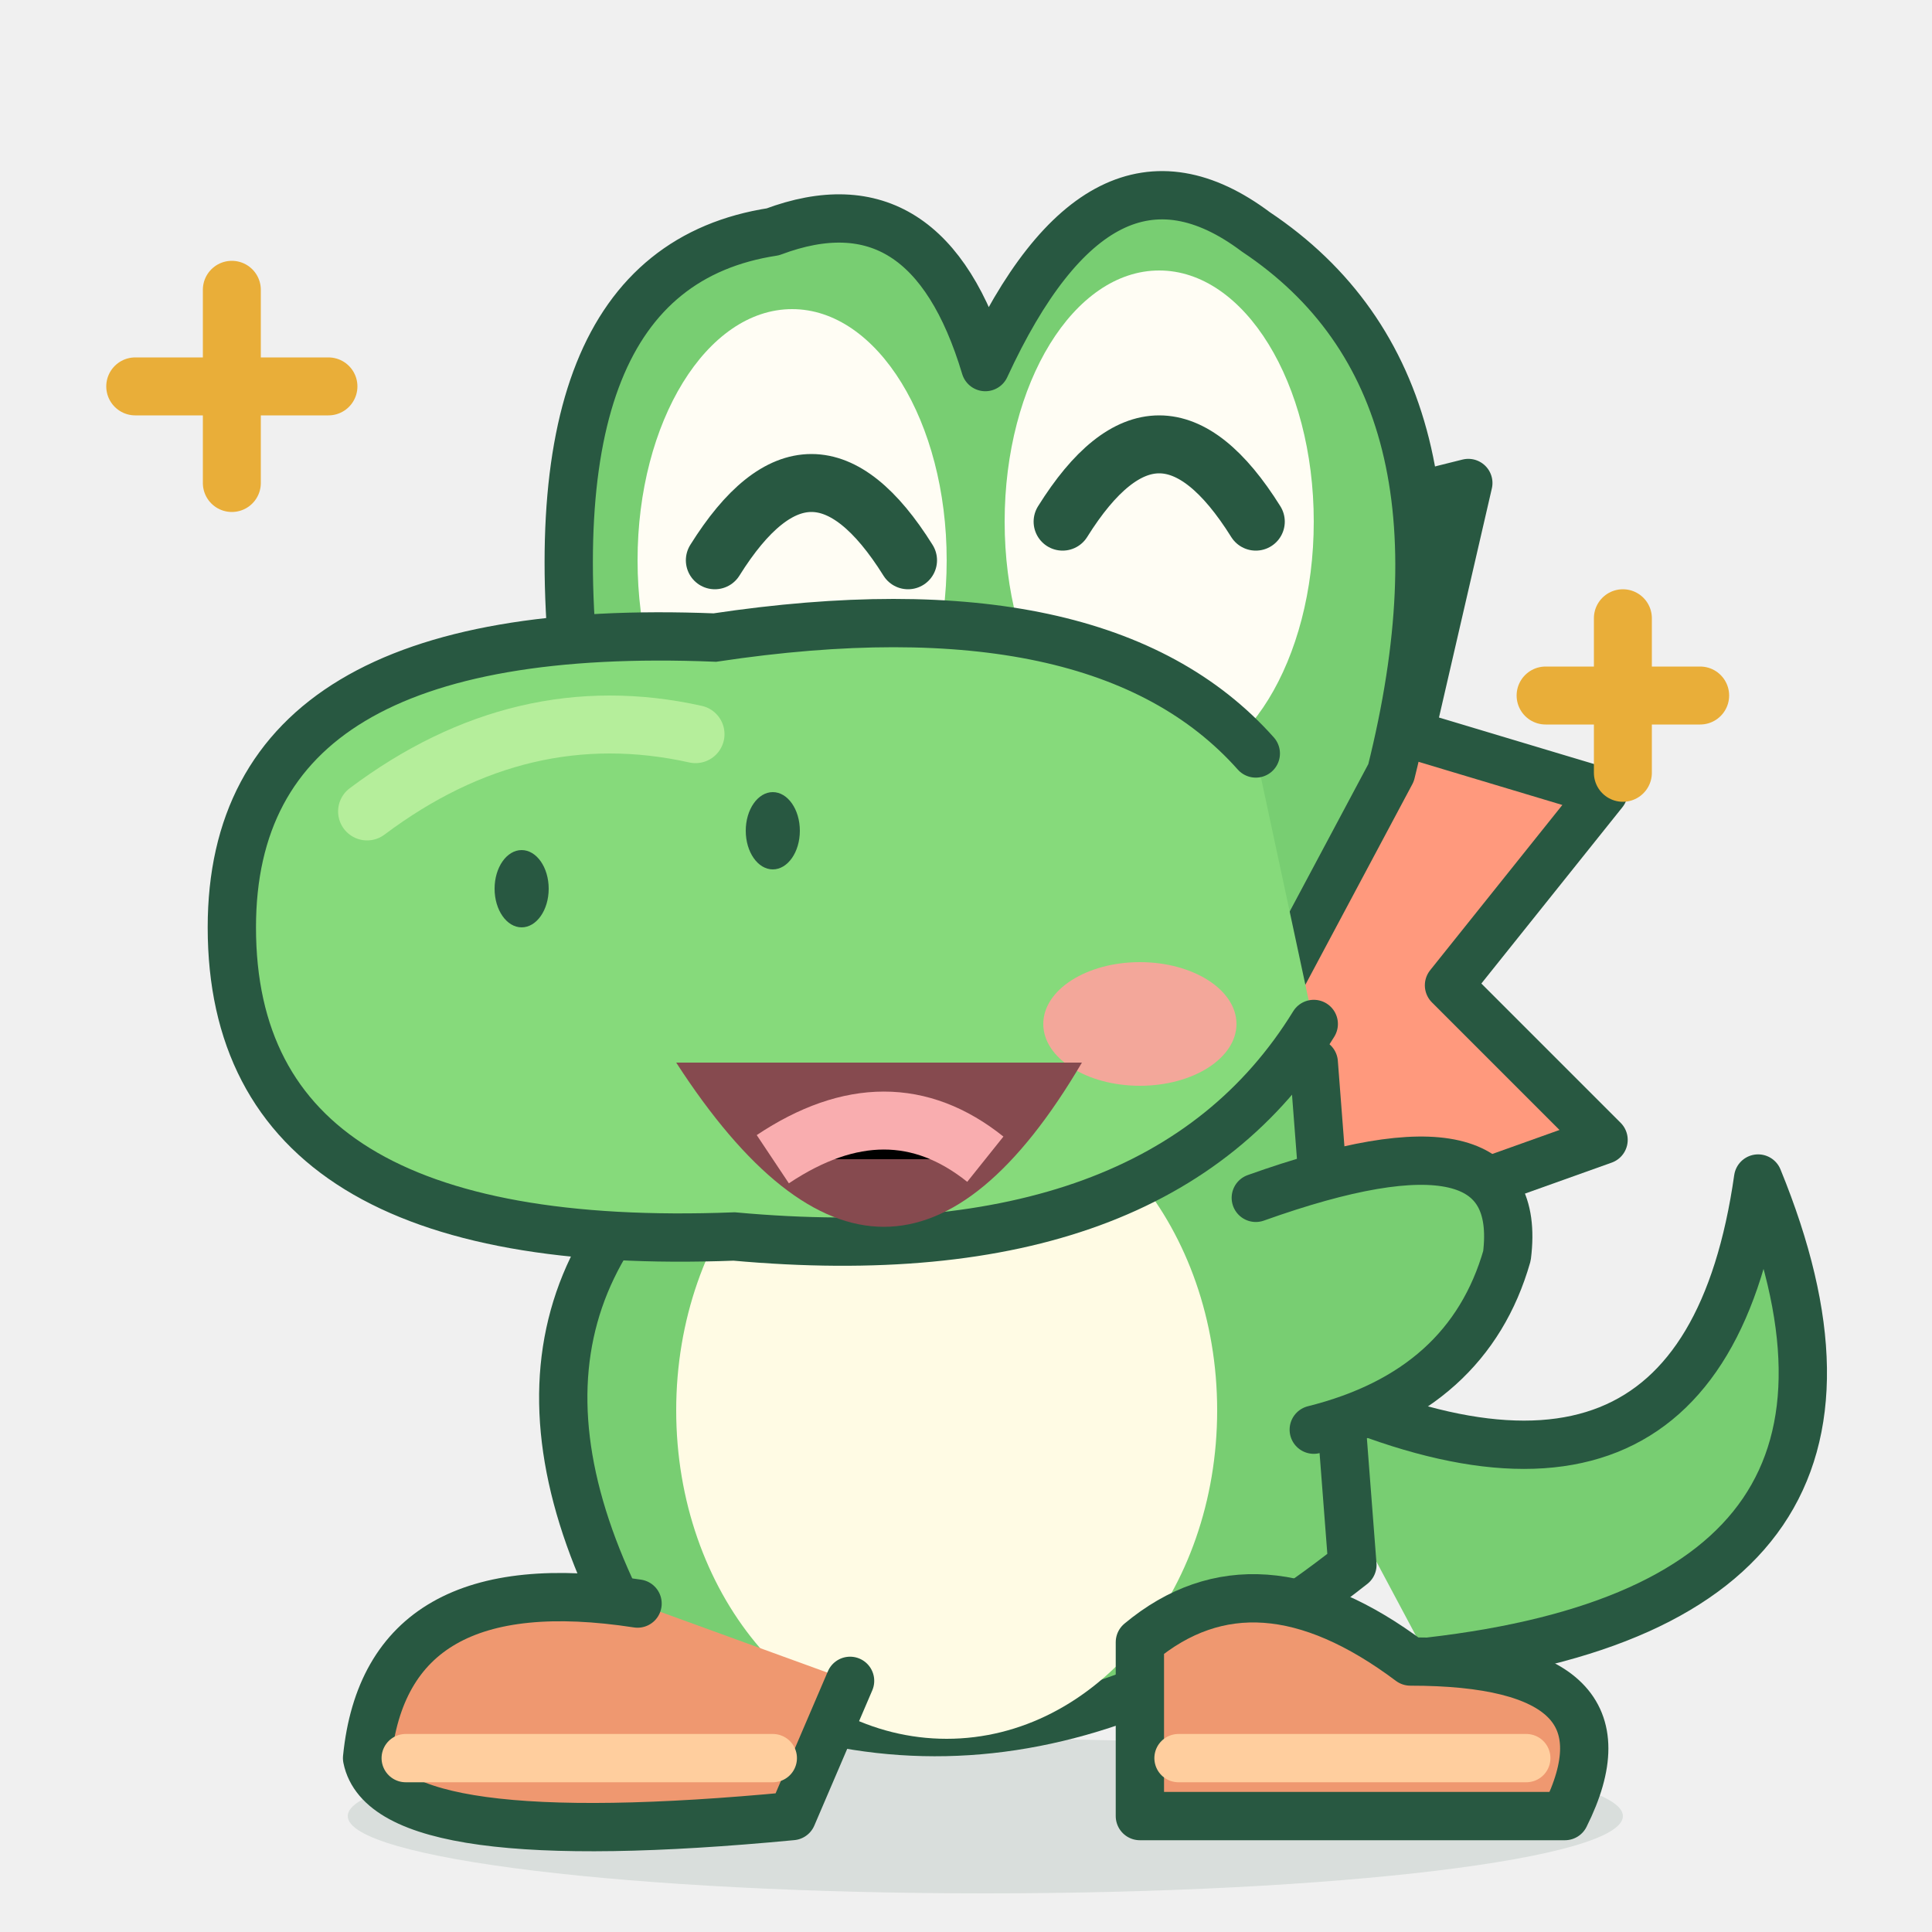
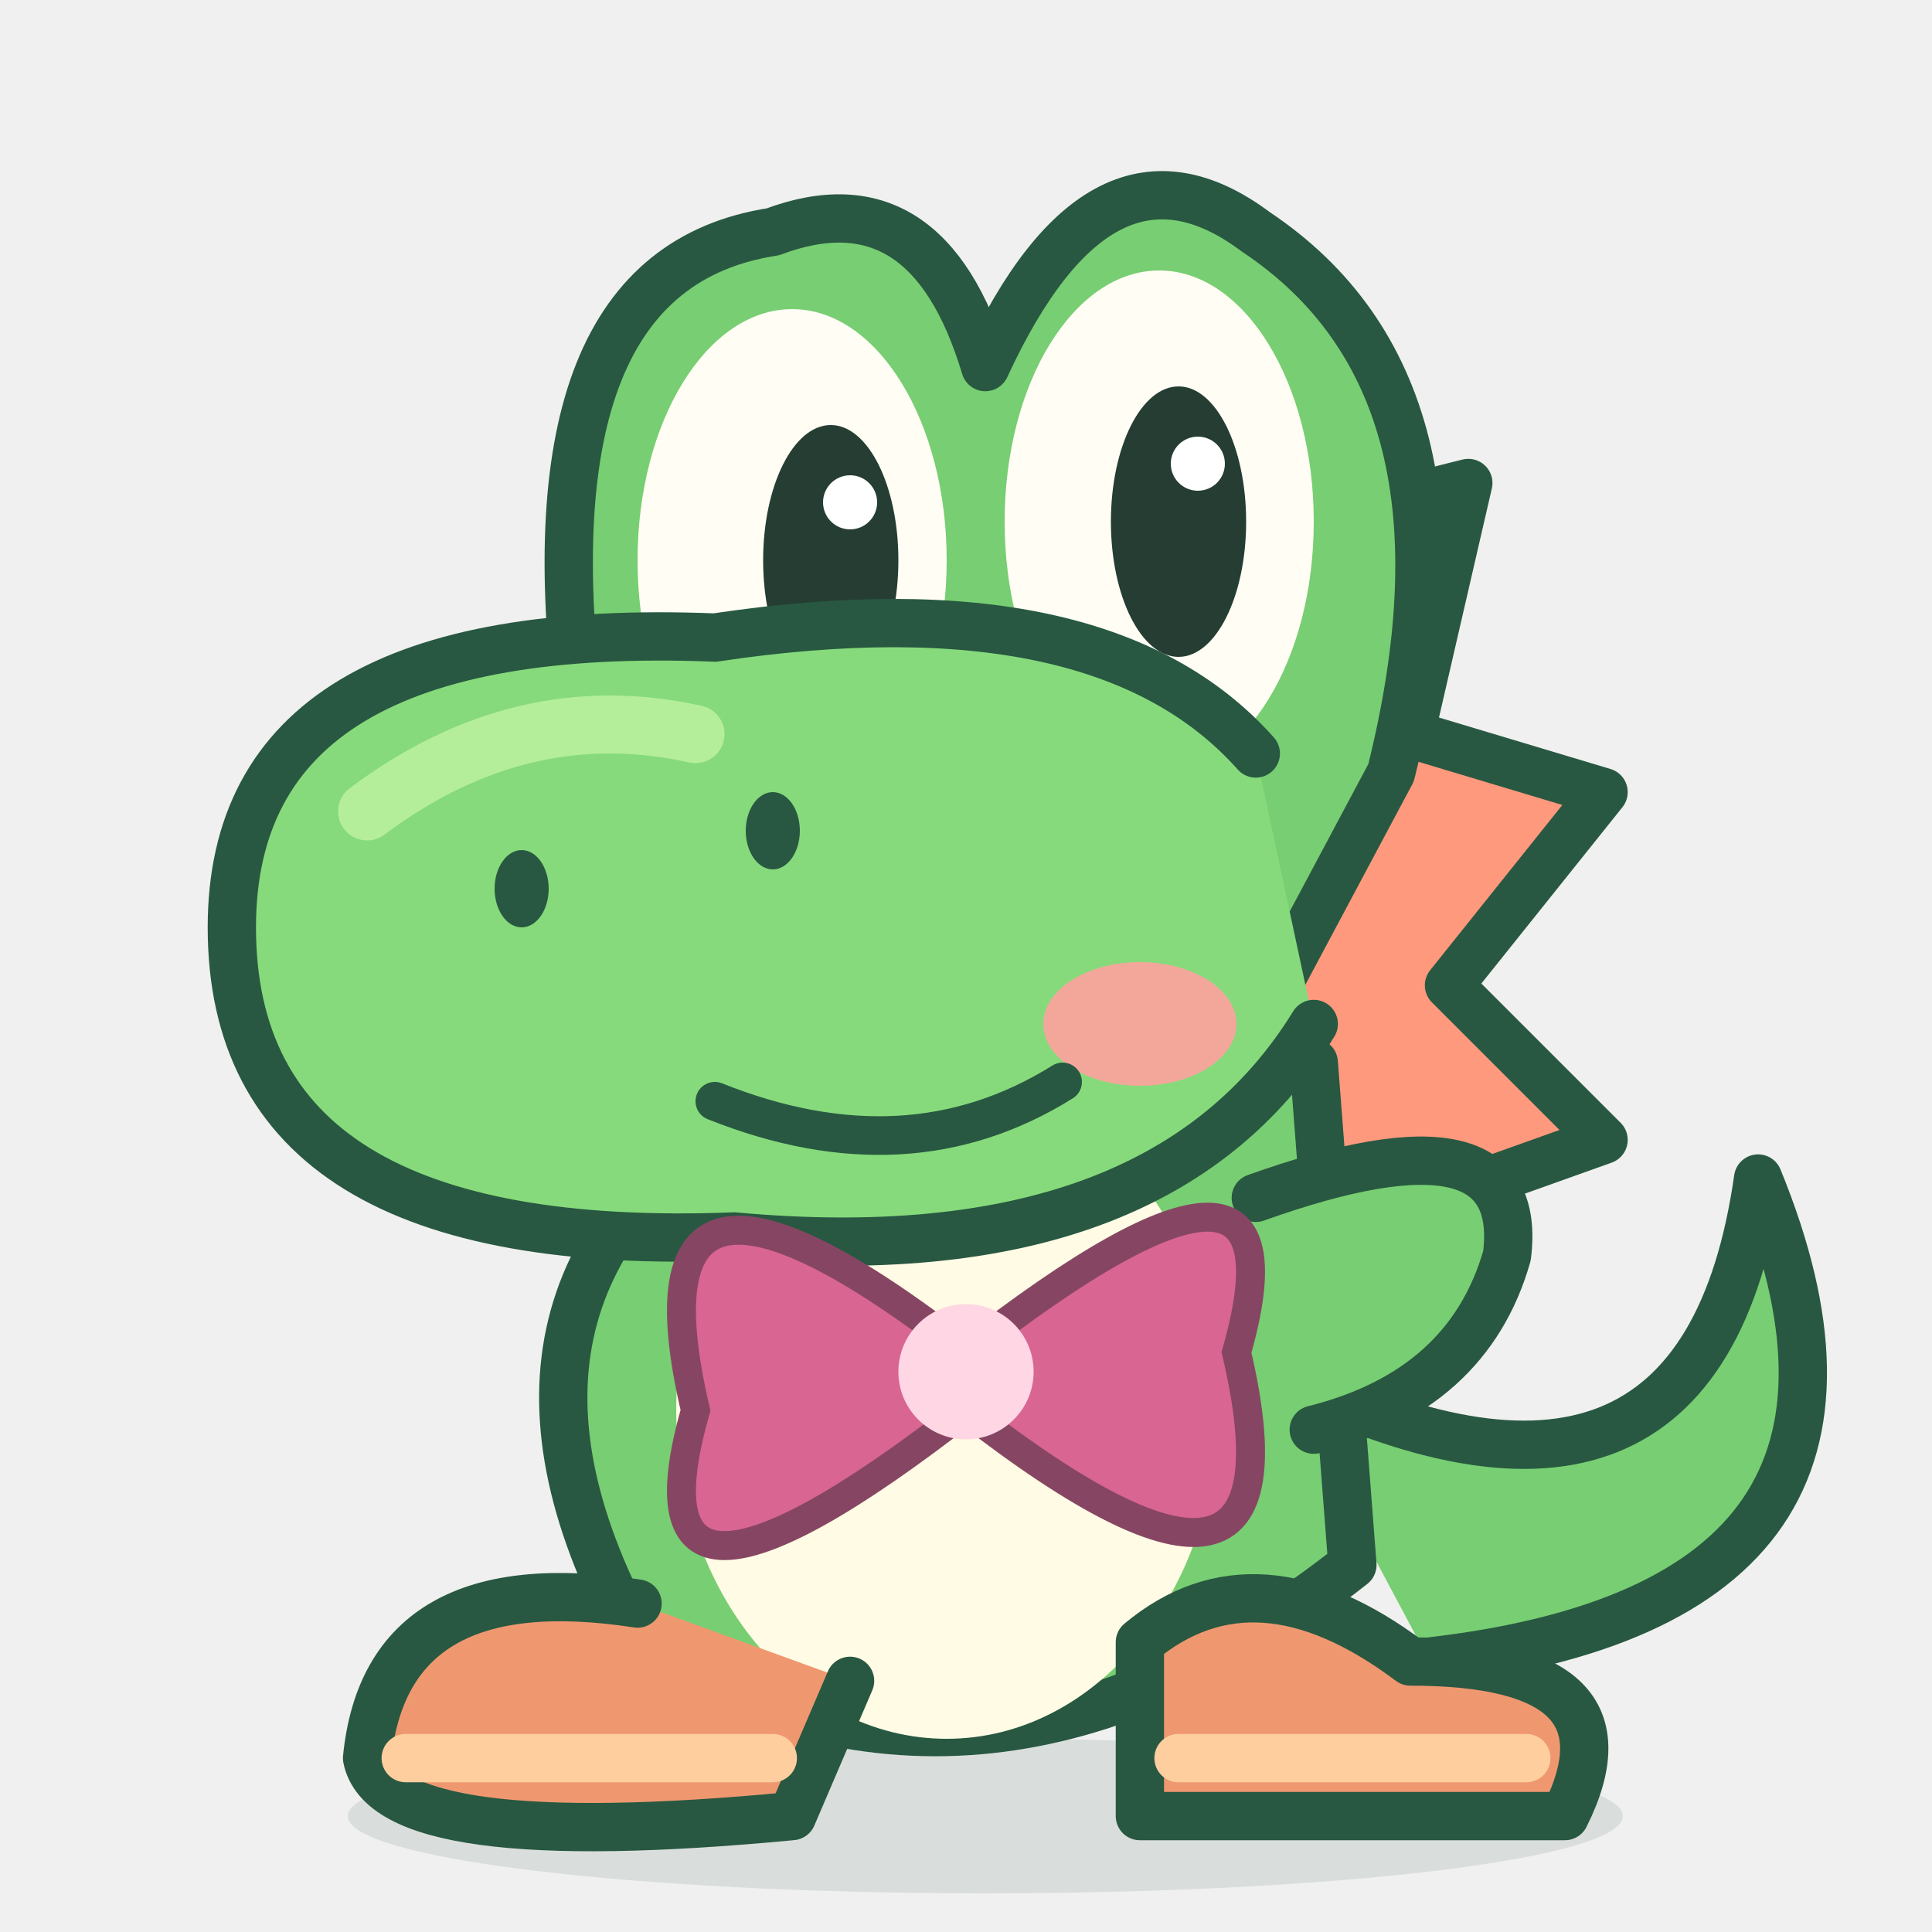
<svg xmlns="http://www.w3.org/2000/svg" width="256" height="256" viewBox="0 0 100 100">
  <defs>
    <g id="yo-body" stroke="#285841" stroke-width="2.5" stroke-linejoin="round" stroke-linecap="round">
      <ellipse cx="51" cy="94" rx="33" ry="4" fill="#285841" opacity=".12" stroke="none" />
      <path d="M66 71Q88 82 91 61Q100 83 74 86" fill="#78CE72" />
      <path d="M64 28l12-3-3 13 10 3-8 10 8 8-14 5" fill="#FF997D" />
      <path d="M39 57Q23 67 33 85Q51 96 70 81L68 55" fill="#78CE72" />
      <ellipse cx="49" cy="73" rx="14" ry="17" fill="#FFFBE4" stroke="none" />
      <path d="M33 83Q20 81 19 91Q20 96 41 94L44 87" fill="#EF9870" />
      <path d="M59 85Q65 80 73 86Q85 86 81 94H59Z" fill="#EF9870" />
      <path d="M21 91h19M61 91h18" stroke="#FFCE9E" />
      <path d="M65 62Q79 57 78 65Q76 72 68 74" fill="#78CE72" />
      <path d="M30 37Q27 14 40 12Q48 9 51 19Q57 6 65 12Q77 20 72 40L64 55H37Z" fill="#78CE72" />
      <ellipse cx="41" cy="29" rx="8" ry="13" fill="#FFFDF4" stroke="none" />
      <ellipse cx="60" cy="27" rx="8" ry="13" fill="#FFFDF4" stroke="none" />
    </g>
    <symbol id="yo" viewBox="0 0 100 100">
      <use href="#yo-body" />
      <ellipse cx="43" cy="29" rx="3.5" ry="7" fill="#253D32" />
      <ellipse cx="61" cy="27" rx="3.5" ry="7" fill="#253D32" />
      <circle cx="44" cy="26" r="1.4" fill="white" />
      <circle cx="62" cy="24" r="1.4" fill="white" />
      <g stroke="#285841" stroke-width="2.5" stroke-linecap="round">
        <path d="M65 39Q57 30 37 33Q12 32 12 48Q12 65 38 64Q60 66 68 53" fill="#86DA7B" />
        <path d="M19 42Q27 36 36 38" stroke="#B5EE9B" stroke-width="3" fill="none" />
        <ellipse cx="27" cy="46" rx="1.4" ry="2" fill="#285841" stroke="none" />
        <ellipse cx="40" cy="43" rx="1.4" ry="2" fill="#285841" stroke="none" />
        <ellipse cx="59" cy="53" rx="5" ry="3.2" fill="#F3A79A" stroke="none" />
      </g>
      <path d="M37 57Q47 61 55 56" fill="none" stroke="#285841" stroke-width="2" stroke-linecap="round" />
    </symbol>
    <symbol id="yo-head" viewBox="0 0 100 100">
      <use href="#yo-body" />
      <ellipse cx="43" cy="29" rx="3.5" ry="7" fill="#253D32" />
      <ellipse cx="61" cy="27" rx="3.5" ry="7" fill="#253D32" />
      <circle cx="44" cy="26" r="1.4" fill="white" />
      <circle cx="62" cy="24" r="1.4" fill="white" />
      <g stroke="#285841" stroke-width="2.5" stroke-linecap="round">
        <path d="M65 39Q57 30 37 33Q12 32 12 48Q12 65 38 64Q60 66 68 53" fill="#86DA7B" />
        <path d="M19 42Q27 36 36 38" stroke="#B5EE9B" stroke-width="3" fill="none" />
        <ellipse cx="27" cy="46" rx="1.4" ry="2" fill="#285841" stroke="none" />
        <ellipse cx="40" cy="43" rx="1.4" ry="2" fill="#285841" stroke="none" />
        <ellipse cx="59" cy="53" rx="5" ry="3.2" fill="#F3A79A" stroke="none" />
      </g>
      <path d="M37 57Q47 61 55 56" fill="none" stroke="#285841" stroke-width="2" stroke-linecap="round" />
    </symbol>
    <symbol id="yo-happy" viewBox="0 0 100 100">
      <use href="#yo-body" />
      <path d="M37 29q5-8 10 0M55 27q5-8 10 0" stroke="#285841" stroke-width="3" fill="none" stroke-linecap="round" />
      <g stroke="#285841" stroke-width="2.5" stroke-linecap="round">
        <path d="M65 39Q57 30 37 33Q12 32 12 48Q12 65 38 64Q60 66 68 53" fill="#86DA7B" />
        <path d="M19 42Q27 36 36 38" stroke="#B5EE9B" stroke-width="3" fill="none" />
        <ellipse cx="27" cy="46" rx="1.4" ry="2" fill="#285841" stroke="none" />
        <ellipse cx="40" cy="43" rx="1.4" ry="2" fill="#285841" stroke="none" />
        <ellipse cx="59" cy="53" rx="5" ry="3.2" fill="#F3A79A" stroke="none" />
      </g>
      <path d="M35 55Q46 72 56 55Z" fill="#864A4F" />
      <path d="M40 60q6-4 11 0" stroke="#F9ADAF" stroke-width="3" />
      <path d="M12 15v10M7 20h10M84 32v8M80 36h8" stroke="#E9AE39" stroke-width="3" stroke-linecap="round" />
    </symbol>
    <symbol id="yo-oops" viewBox="0 0 100 100">
      <use href="#yo-body" />
      <ellipse cx="43" cy="29" rx="3.5" ry="7" fill="#253D32" />
      <ellipse cx="61" cy="27" rx="3.5" ry="7" fill="#253D32" />
      <circle cx="44" cy="26" r="1.4" fill="white" />
      <circle cx="62" cy="24" r="1.4" fill="white" />
      <g stroke="#285841" stroke-width="2.5" stroke-linecap="round">
        <path d="M65 39Q57 30 37 33Q12 32 12 48Q12 65 38 64Q60 66 68 53" fill="#86DA7B" />
        <path d="M19 42Q27 36 36 38" stroke="#B5EE9B" stroke-width="3" fill="none" />
        <ellipse cx="27" cy="46" rx="1.4" ry="2" fill="#285841" stroke="none" />
        <ellipse cx="40" cy="43" rx="1.4" ry="2" fill="#285841" stroke="none" />
        <ellipse cx="59" cy="53" rx="5" ry="3.2" fill="#F3A79A" stroke="none" />
      </g>
      <ellipse cx="46" cy="57" rx="3" ry="4" fill="#864A4F" />
      <path d="M80 17q-9 13 0 13q8 0 0-13" fill="#8DCFEF" />
    </symbol>
    <g id="ko-body" stroke="#485568" stroke-width="2.5" stroke-linecap="round" stroke-linejoin="round">
      <ellipse cx="50" cy="94" rx="31" ry="4" fill="#485568" opacity=".12" stroke="none" />
      <ellipse cx="50" cy="73" rx="24" ry="22" fill="#A9B6C9" />
      <ellipse cx="50" cy="76" rx="15" ry="15" fill="#FFF8E9" stroke="none" />
      <ellipse cx="32" cy="89" rx="12" ry="7" fill="#8F9EB6" />
      <ellipse cx="68" cy="89" rx="12" ry="7" fill="#8F9EB6" />
      <path d="M28 89h7M65 89h7" stroke="#DADEEB" />
      <path d="M30 61Q18 60 20 71Q25 78 34 70" fill="#A9B6C9" />
      <path d="M68 61Q78 52 82 59Q85 66 72 72" fill="#A9B6C9" />
      <path d="M76 75Q82 61 85 45" stroke="#537C61" />
      <path d="M82 62Q68 57 75 49Q85 48 82 62M84 54Q83 39 93 41Q98 50 84 54" fill="#A9CF9C" stroke="#537C61" stroke-width="1.8" />
      <path d="M29 22Q17 9 7 21Q0 33 10 43Q18 48 29 40M71 22Q83 9 93 21Q100 33 90 43Q82 48 71 40" fill="#A9B6C9" />
      <ellipse cx="17" cy="30" rx="9" ry="11" fill="#E1C5D5" stroke="none" />
      <ellipse cx="83" cy="30" rx="9" ry="11" fill="#E1C5D5" stroke="none" />
      <path d="M18 39Q17 19 37 17L43 11L48 16L55 10L58 17Q83 18 82 41Q83 63 51 65Q19 65 18 39Z" fill="#BEC8D8" />
      <path d="M25 39Q23 55 39 59Q53 67 68 56Q77 48 72 40Q65 34 55 41Q49 43 44 40Q34 33 25 39" fill="#F9F5EE" stroke="none" />
      <ellipse cx="29" cy="48" rx="5" ry="3.3" fill="#EBAFBC" stroke="none" />
      <ellipse cx="71" cy="48" rx="5" ry="3.3" fill="#EBAFBC" stroke="none" />
      <path d="M43 38Q42 29 50 29Q59 29 57 39L55 48Q50 53 45 48Z" fill="#485568" stroke="none" />
      <ellipse cx="48" cy="35" rx="2" ry="3" fill="#7C8BA2" stroke="none" />
    </g>
    <symbol id="ko" viewBox="0 0 100 100">
      <use href="#ko-body" />
      <g class="mascot-eyes" fill="#364559">
        <ellipse cx="33" cy="38" rx="3" ry="4" />
        <ellipse cx="67" cy="38" rx="3" ry="4" />
        <circle cx="34" cy="36.5" r="1" fill="white" />
        <circle cx="68" cy="36.5" r="1" fill="white" />
      </g>
      <path d="M45 55Q50 60 55 55" fill="none" stroke="#485568" stroke-width="2" stroke-linecap="round" />
    </symbol>
    <symbol id="ko-head" viewBox="0 0 100 100">
      <use href="#ko" />
    </symbol>
    <g id="pig-body" stroke="#885568" stroke-width="2.5" stroke-linecap="round" stroke-linejoin="round">
      <path d="M77 73c20 8 20-12 11-10-8 2-2 10 3 6" fill="none" stroke="#D98C9F" stroke-width="4" />
      <ellipse cx="50" cy="72" rx="25" ry="23" fill="#F7B9C6" />
      <ellipse cx="50" cy="75" rx="16" ry="16" fill="#FFE6DF" stroke="none" />
      <path d="M28 82q-11 13 0 13h12l-1-11M61 84l-1 11h12q11 0 0-13" fill="#D58C9E" />
      <path d="M31 89v5M69 89v5" fill="none" />
      <path d="M25 67q-15-4-11 7t16 2M75 67q15-4 11 7t-16 2" fill="#F7B9C6" />
      <path d="M21 32Q9 19 17 6q17 1 23 16M60 22Q66 7 83 6q9 13-4 26" fill="#F7B9C6" />
      <path d="M24 25l-3-11 11 8M68 22l11-8-3 11" fill="#E893AA" stroke="none" />
      <ellipse cx="50" cy="40" rx="34" ry="29" fill="#FBC7D0" />
      <path d="M43 14q9-12 14 1" fill="none" stroke="#D58C9E" />
      <ellipse cx="26" cy="47" rx="6" ry="3.5" fill="#EE92A9" stroke="none" />
      <ellipse cx="74" cy="47" rx="6" ry="3.5" fill="#EE92A9" stroke="none" />
      <ellipse cx="50" cy="46" rx="14" ry="10" fill="#EE9DB2" stroke="#C27891" stroke-width="2" />
      <ellipse cx="45" cy="46" rx="2.2" ry="3" fill="#A9637D" stroke="none" />
      <ellipse cx="55" cy="46" rx="2.2" ry="3" fill="#A9637D" stroke="none" />
    </g>
    <symbol id="pig" viewBox="0 0 100 100">
      <use href="#pig-body" />
      <g class="mascot-eyes" fill="#674756">
        <ellipse cx="32" cy="33" rx="3" ry="4" />
        <ellipse cx="68" cy="33" rx="3" ry="4" />
        <circle cx="33" cy="31.5" r="1" fill="white" />
        <circle cx="69" cy="31.5" r="1" fill="white" />
      </g>
      <path d="M45 60q5 5 10 0" fill="none" stroke="#885568" stroke-width="2" stroke-linecap="round" />
    </symbol>
    <symbol id="pig-head" viewBox="0 0 100 100">
      <use href="#pig" />
    </symbol>
    <symbol id="friend-bow" viewBox="0 0 100 100">
      <path d="M50 70q-18-14-14 3-4 14 14 0 18 14 14-3 4-14-14 0Z" fill="#D96592" stroke="#864663" stroke-width="1.5" />
      <circle cx="50" cy="71" r="3.5" fill="#FFD6E3" />
    </symbol>
    <symbol id="friend-explorer" viewBox="0 0 100 100">
      <path d="M29 18l5-12q16-8 32 0l5 12" fill="#DFBF7D" stroke="#866B44" stroke-width="2" />
      <path d="M32 12h36v6H32Z" fill="#91AC86" />
      <ellipse cx="50" cy="19" rx="28" ry="4" fill="#DFBF7D" stroke="#866B44" stroke-width="2" />
    </symbol>
    <symbol id="friend-cozy" viewBox="0 0 100 100">
      <path d="M30 65q20 10 40 0l-2 8q-18 10-36 0Z" fill="#87B8C1" stroke="#527B8A" stroke-width="1.5" />
      <path d="M61 71l-2 16 9-1-1-16" fill="#87B8C1" stroke="#527B8A" stroke-width="1.5" />
      <path d="M61 82h6" stroke="#E0F1E8" stroke-width="2" />
    </symbol>
    <symbol id="yo-bow" viewBox="0 0 100 100">
      <use href="#yo" />
      <use href="#friend-bow" />
    </symbol>
    <symbol id="yo-explorer" viewBox="0 0 100 100">
      <use href="#yo" />
      <use href="#friend-explorer" />
    </symbol>
    <symbol id="yo-cozy" viewBox="0 0 100 100">
      <use href="#yo" />
      <use href="#friend-cozy" />
    </symbol>
    <symbol id="ko-bow" viewBox="0 0 100 100">
      <use href="#ko" />
      <use href="#friend-bow" />
    </symbol>
    <symbol id="ko-explorer" viewBox="0 0 100 100">
      <use href="#ko" />
      <use href="#friend-explorer" />
    </symbol>
    <symbol id="ko-cozy" viewBox="0 0 100 100">
      <use href="#ko" />
      <use href="#friend-cozy" />
    </symbol>
    <symbol id="pig-bow" viewBox="0 0 100 100">
      <use href="#pig" />
      <use href="#friend-bow" />
    </symbol>
    <symbol id="pig-explorer" viewBox="0 0 100 100">
      <use href="#pig" />
      <use href="#friend-explorer" />
    </symbol>
    <symbol id="pig-cozy" viewBox="0 0 100 100">
      <use href="#pig" />
      <use href="#friend-cozy" />
    </symbol>
    <symbol id="sloth-bow" viewBox="0 0 100 100">
      <use href="#sloth" />
      <use href="#friend-bow" />
    </symbol>
    <symbol id="sloth-explorer" viewBox="0 0 100 100">
      <use href="#sloth" />
      <use href="#friend-explorer" />
    </symbol>
    <symbol id="sloth-cozy" viewBox="0 0 100 100">
      <use href="#sloth" />
      <use href="#friend-cozy" />
    </symbol>
    <g id="sloth-body" stroke="#6D584A" stroke-width="2.5" stroke-linecap="round" stroke-linejoin="round">
      <ellipse cx="50" cy="72" rx="25" ry="24" fill="#B59A7D" />
      <ellipse cx="50" cy="75" rx="17" ry="16" fill="#E8D6B8" stroke="none" />
      <path d="M28 83q-13 12-1 13h13l-1-10M61 86l-1 10h13q12-1-1-13" fill="#B59A7D" />
      <path d="M27 92v4m5-4v4m36-4v4m5-4v4" stroke="#F9EDDC" stroke-width="2" />
      <path d="M29 61C6 53 4 79 22 85q12 3 17-9M71 61c22-8 25 18 7 24q-12 3-17-9" fill="#B59A7D" />
      <path d="M28 79l-2 5m7-3-1 5m36-5 1 5m3-7 2 5" stroke="#F9EDDC" stroke-width="2" />
      <path d="M16 35C14 13 32 9 41 13l7-7 6 7C75 8 88 20 84 40c0 21-16 29-34 29S14 57 16 35Z" fill="#B59A7D" />
      <path d="M23 37c0-17 17-20 27-10 10-10 27-7 27 10 0 19-12 25-27 25S23 56 23 37Z" fill="#F4E7D1" stroke="none" />
      <path d="M25 35q8-7 17-1l-4 12q-9 8-15-1Z M75 35q-8-7-17-1l4 12q9 8 15-1Z" fill="#7F6655" stroke="none" />
      <ellipse cx="50" cy="45" rx="5" ry="3.8" fill="#5A493F" stroke="none" />
      <ellipse cx="28" cy="49" rx="5" ry="2.5" fill="#D99C91" stroke="none" />
      <ellipse cx="72" cy="49" rx="5" ry="2.5" fill="#D99C91" stroke="none" />
    </g>
    <symbol id="sloth" viewBox="0 0 100 100">
      <use href="#sloth-body" />
      <g class="mascot-eyes" fill="#302E2C">
        <circle cx="34" cy="39" r="3.2" />
        <circle cx="66" cy="39" r="3.2" />
        <circle cx="35" cy="38" r="1" fill="white" />
        <circle cx="67" cy="38" r="1" fill="white" />
      </g>
      <path d="M43 53q7 7 14 0" fill="none" stroke="#6D584A" stroke-width="2" stroke-linecap="round" />
    </symbol>
    <symbol id="sloth-head" viewBox="0 0 100 100">
      <use href="#sloth" />
    </symbol>
    <symbol id="sloth-happy" viewBox="0 0 100 100">
      <use href="#sloth-body" />
      <path d="M30 40q4-6 8 0M62 40q4-6 8 0" fill="none" stroke="#302E2C" stroke-width="2.5" stroke-linecap="round" />
      <path d="M43 52q7 15 14 0Z" fill="#795447" />
      <path d="M47 57h6" stroke="#E6A59A" stroke-width="3" stroke-linecap="round" />
      <path d="M8 21v8M4 25h8M91 48v8M87 52h8" stroke="#B99A51" stroke-width="2.5" stroke-linecap="round" />
    </symbol>
    <symbol id="sloth-oops" viewBox="0 0 100 100">
      <use href="#sloth-body" />
      <circle cx="34" cy="39" r="4" fill="white" />
      <circle cx="66" cy="39" r="4" fill="white" />
      <circle cx="34" cy="40" r="2" fill="#302E2C" />
      <circle cx="66" cy="40" r="2" fill="#302E2C" />
      <ellipse cx="50" cy="55" rx="3" ry="4" fill="#795447" />
      <path d="M88 16q-6 10 0 10q6 0 0-10" fill="#88C9E7" />
    </symbol>
    <symbol id="pig-happy" viewBox="0 0 100 100">
      <use href="#pig-body" />
      <path d="M28 34q4-7 8 0M64 34q4-7 8 0" fill="none" stroke="#674756" stroke-width="2.5" stroke-linecap="round" />
      <path d="M44 58q6 14 12 0Z" fill="#885568" />
      <path d="M48 62h4" stroke="#F7ADC0" stroke-width="3" stroke-linecap="round" />
      <path d="M7 38c-7-7-8 4 0 8 8-4 7-15 0-8M92 18c-7-7-8 4 0 8 8-4 7-15 0-8" fill="#E784A4" />
    </symbol>
    <symbol id="pig-oops" viewBox="0 0 100 100">
      <use href="#pig-body" />
      <circle cx="32" cy="33" r="4" fill="white" />
      <circle cx="68" cy="33" r="4" fill="white" />
      <circle cx="32" cy="34" r="2" fill="#674756" />
      <circle cx="68" cy="34" r="2" fill="#674756" />
      <ellipse cx="50" cy="61" rx="3" ry="4" fill="#885568" />
      <path d="M89 27q-6 10 0 10q6 0 0-10" fill="#88C9E7" />
    </symbol>
    <symbol id="ko-happy" viewBox="0 0 100 100">
      <use href="#ko-body" />
      <path d="M29 39q4-7 8 0M63 39q4-7 8 0" fill="none" stroke="#485568" stroke-width="2.5" stroke-linecap="round" />
      <path d="M43 53Q50 68 57 53Z" fill="#8B596B" />
      <path d="M47 58q3-2 6 0" fill="none" stroke="#F1ABB9" stroke-width="3" />
      <path d="M9 56v8M5 60h8M90 10v8M86 14h8" stroke="#D5AB49" stroke-width="2.5" stroke-linecap="round" />
    </symbol>
    <symbol id="ko-oops" viewBox="0 0 100 100">
      <use href="#ko-body" />
      <circle cx="33" cy="38" r="4" fill="white" />
      <circle cx="67" cy="38" r="4" fill="white" />
      <circle cx="33" cy="39" r="2" fill="#364559" />
      <circle cx="67" cy="39" r="2" fill="#364559" />
      <ellipse cx="50" cy="56" rx="3" ry="4" fill="#8B596B" />
      <path d="M84 9q-6 10 0 10q6 0 0-10" fill="#88C9E7" />
    </symbol>
    <symbol id="egg" viewBox="0 0 100 100">
      <path d="M50 12 C 30 12, 22 40, 22 58 C 22 78, 34 90, 50 90 C 66 90, 78 78, 78 58 C 78 40, 70 12, 50 12 Z" fill="#FFFDF7" stroke="#8FA394" stroke-width="3" />
      <circle cx="40" cy="40" r="5" fill="#7FCB85" />
      <circle cx="58" cy="52" r="6" fill="#7FCB85" />
      <circle cx="42" cy="66" r="4.5" fill="#7FCB85" />
      <circle cx="60" cy="30" r="3.5" fill="#7FCB85" />
    </symbol>
    <symbol id="xmark" viewBox="0 0 100 100">
      <path d="M22 22 L78 78 M78 22 L22 78" stroke="#2B3A2E" stroke-width="14" stroke-linecap="round" />
    </symbol>
    <symbol id="i-undo" viewBox="0 0 24 24">
      <path d="M9 14 4 9l5-5" fill="none" stroke="currentColor" stroke-width="2.4" stroke-linecap="round" stroke-linejoin="round" />
      <path d="M4 9h9.5a5.5 5.5 0 0 1 0 11H11" fill="none" stroke="currentColor" stroke-width="2.4" stroke-linecap="round" />
    </symbol>
    <symbol id="i-bulb" viewBox="0 0 24 24">
      <path d="M9 18h6M10 21h4" stroke="currentColor" stroke-width="2.4" stroke-linecap="round" />
      <path d="M12 3a6.5 6.5 0 0 0-3.8 11.8c.5.4.8 1 .8 1.7V17h6v-.5c0-.7.3-1.3.8-1.7A6.5 6.5 0 0 0 12 3Z" fill="none" stroke="currentColor" stroke-width="2.4" stroke-linejoin="round" />
    </symbol>
    <symbol id="i-clear" viewBox="0 0 24 24">
      <path d="M4 12a8 8 0 1 0 2.3-5.7" fill="none" stroke="currentColor" stroke-width="2.4" stroke-linecap="round" />
      <path d="M6 3v4h4" fill="none" stroke="currentColor" stroke-width="2.4" stroke-linecap="round" stroke-linejoin="round" />
    </symbol>
    <symbol id="i-next" viewBox="0 0 24 24">
      <path d="M5 12h13M13 6l6 6-6 6" fill="none" stroke="currentColor" stroke-width="2.6" stroke-linecap="round" stroke-linejoin="round" />
    </symbol>
    <symbol id="i-gear" viewBox="0 0 24 24">
      <circle cx="12" cy="12" r="3.2" fill="none" stroke="currentColor" stroke-width="2.2" />
      <path d="M12 2.5v3M12 18.5v3M2.5 12h3M18.5 12h3M5.3 5.3l2.1 2.1M16.6 16.6l2.1 2.1M5.3 18.7l2.1-2.1M16.6 7.4l2.1-2.1" stroke="currentColor" stroke-width="2.2" stroke-linecap="round" />
    </symbol>
    <symbol id="i-help" viewBox="0 0 24 24">
      <circle cx="12" cy="12" r="9.5" fill="none" stroke="currentColor" stroke-width="2.2" />
      <path d="M9.5 9.5a2.5 2.5 0 1 1 3.5 2.3c-.7.4-1 .9-1 1.7" fill="none" stroke="currentColor" stroke-width="2.2" stroke-linecap="round" />
      <circle cx="12" cy="17" r="1.3" fill="currentColor" />
    </symbol>
    <symbol id="i-share" viewBox="0 0 24 24">
      <path d="M12 3v12M8 7l4-4 4 4" fill="none" stroke="currentColor" stroke-width="2.4" stroke-linecap="round" stroke-linejoin="round" />
      <path d="M5 12v7a1 1 0 0 0 1 1h12a1 1 0 0 0 1-1v-7" fill="none" stroke="currentColor" stroke-width="2.4" stroke-linecap="round" />
    </symbol>
    <symbol id="i-flame" viewBox="0 0 24 24">
      <path d="M12 22c4.4 0 7-2.8 7-6.6 0-3.2-2-5.3-3.4-7.2-.5 1.4-1.3 2.3-2.4 2.6.3-3-1-6.3-3.6-7.8.2 2.6-1 4.4-2.4 6.2C5.9 10.9 5 12.7 5 15.4 5 19.2 7.6 22 12 22Z" fill="currentColor" />
    </symbol>
  </defs>
  <g transform="">
-     <use href="#yo-happy" />
+     <use href="#yo-bow" />
  </g>
</svg>
